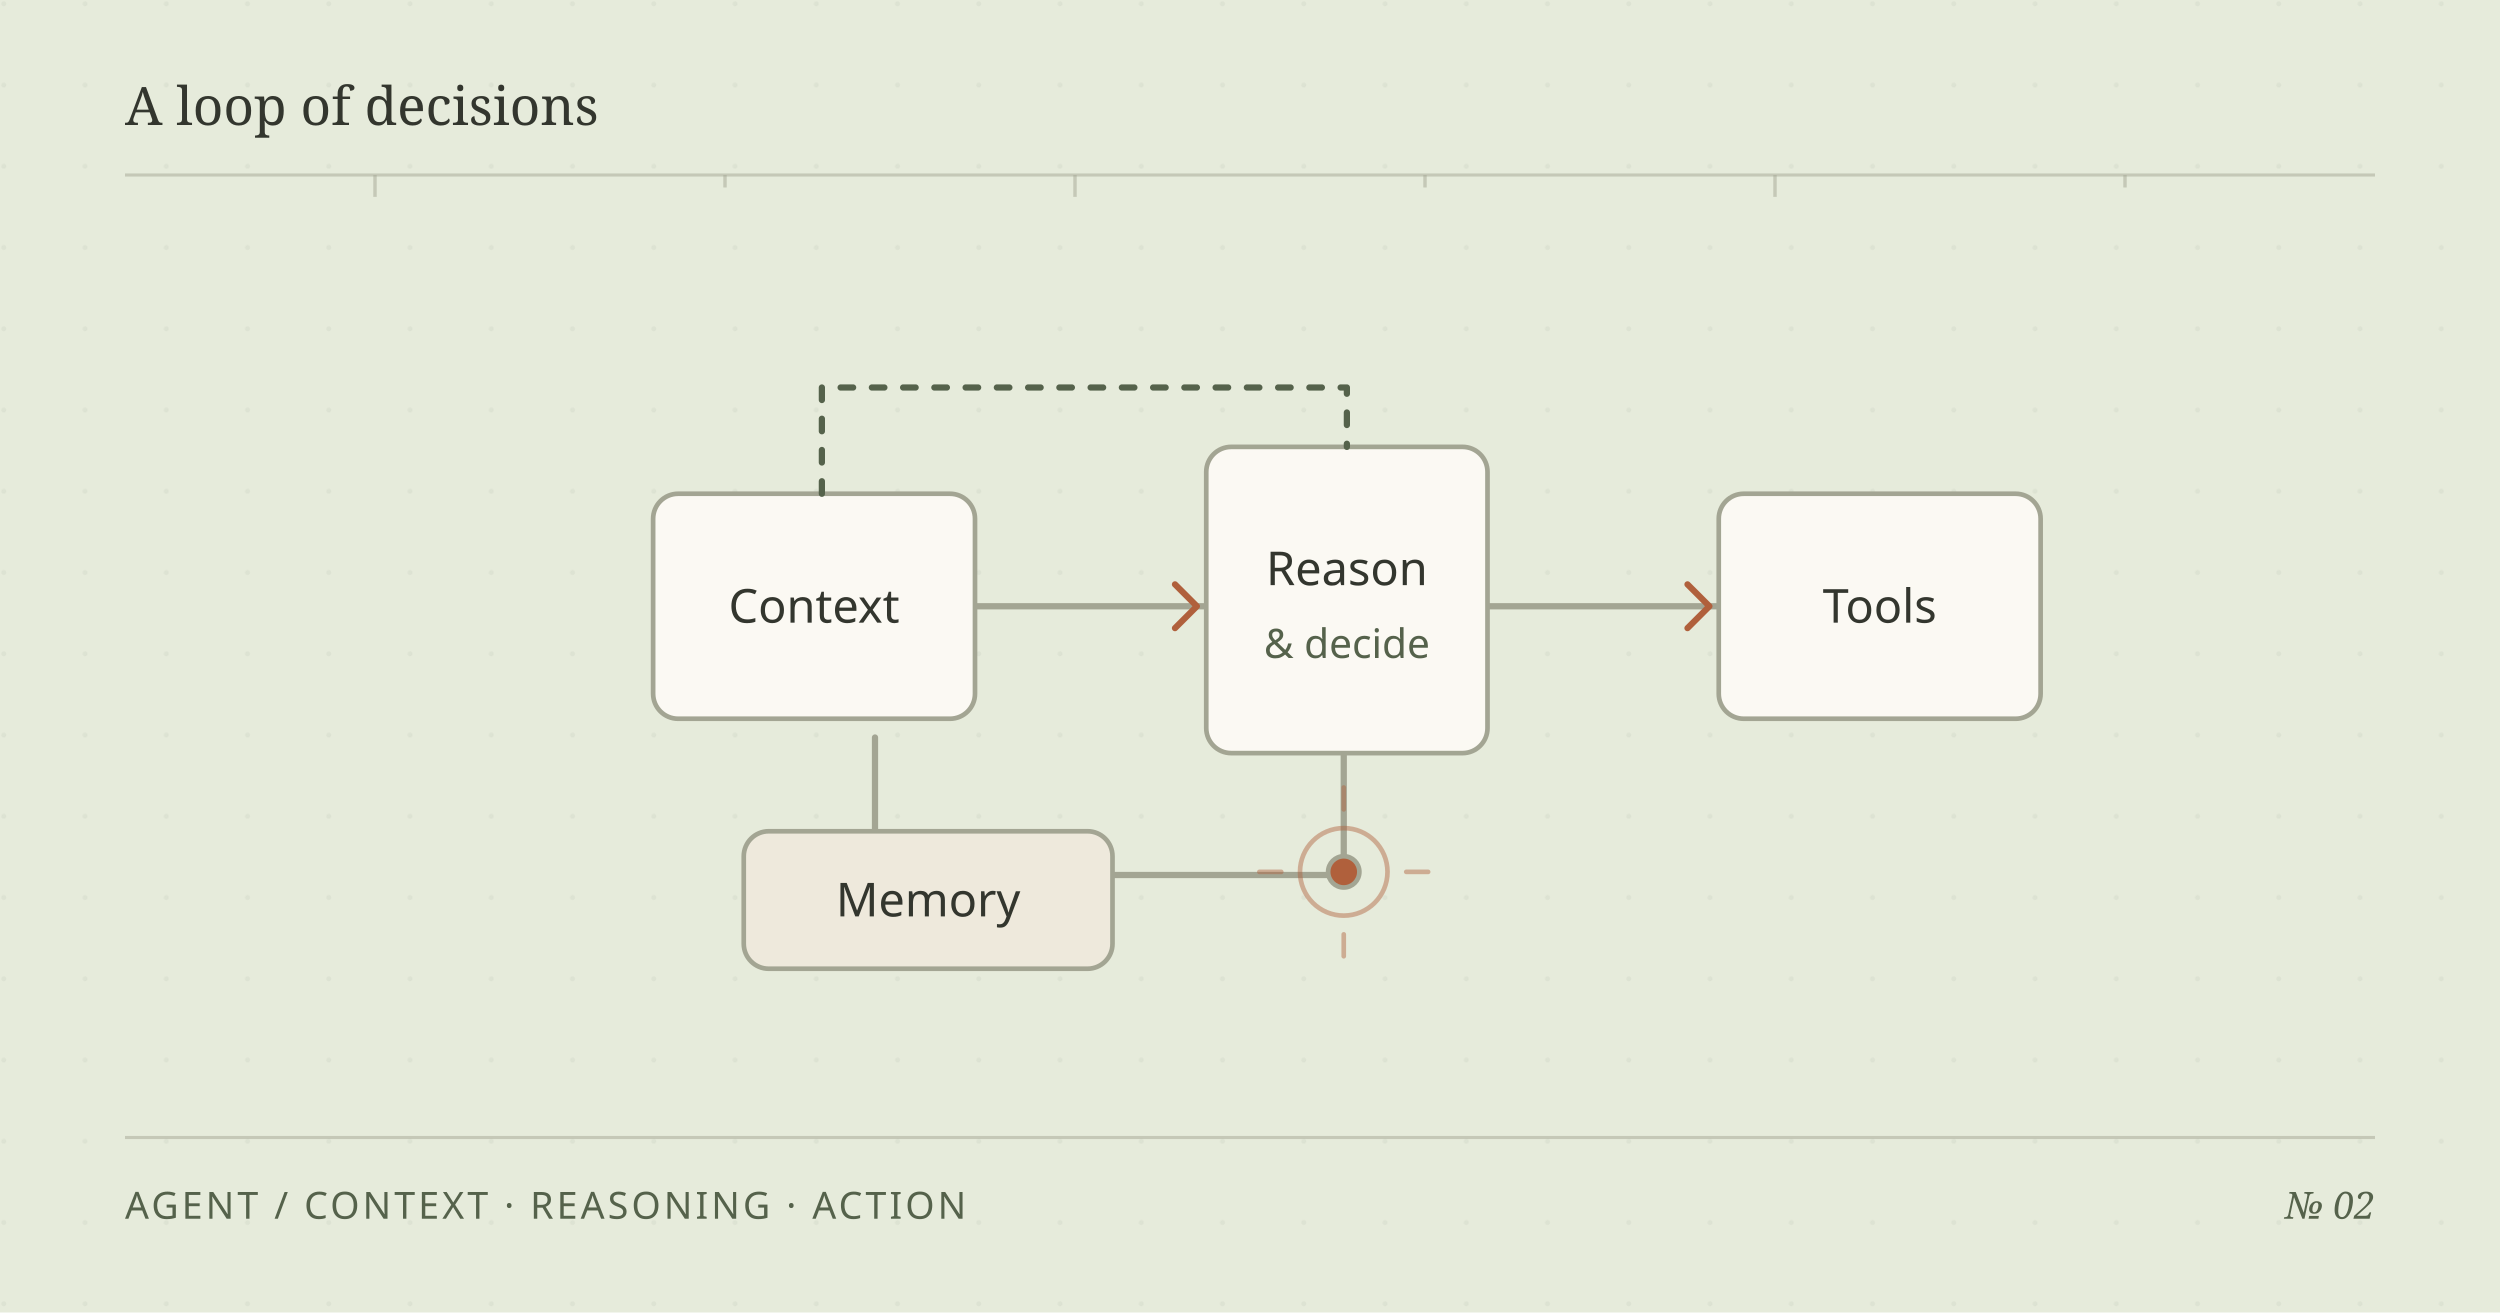
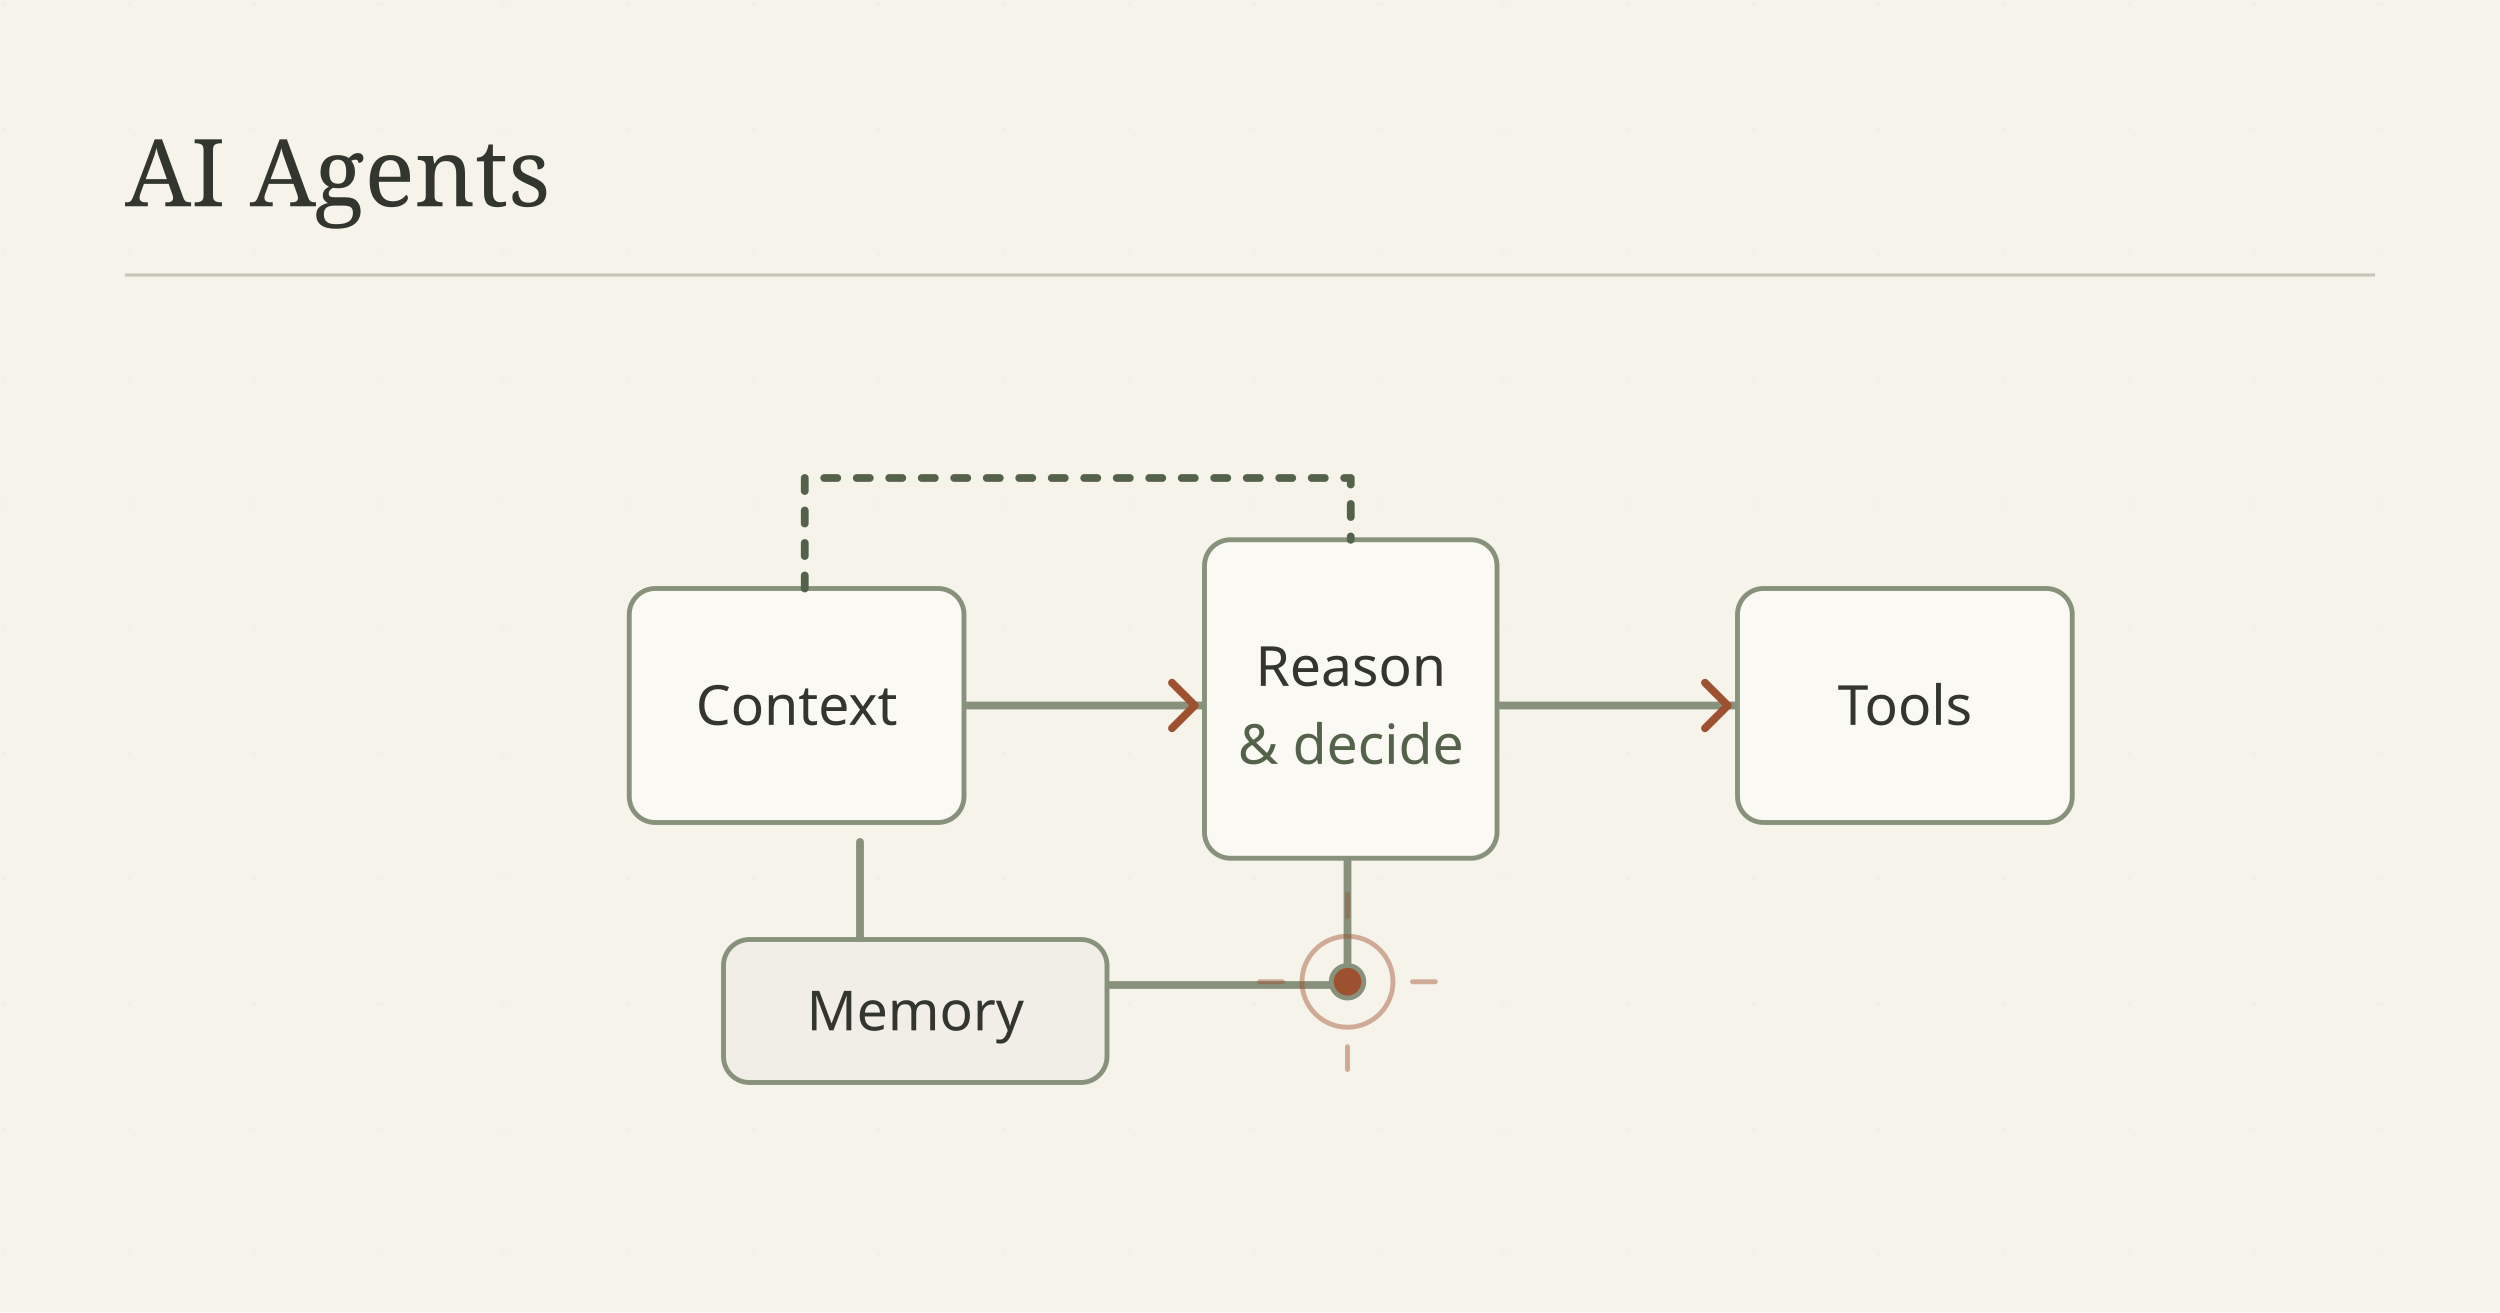
- <svg xmlns="http://www.w3.org/2000/svg" width="800" height="420" viewBox="0 0 800 420" fill="none">
-   <rect width="800" height="420" fill="#e6ebdb" />
+ <svg xmlns="http://www.w3.org/2000/svg" width="800" height="420" viewBox="0 0 800 420" fill="none" role="img" aria-labelledby="cover-title">
+   <rect width="800" height="420" fill="#f6f3eb" />
  <defs>
-     <pattern id="g-series-ai-agent" width="26" height="26" patternUnits="userSpaceOnUse">
-       <circle cx="1.2" cy="1.2" r=".8" fill="#33362e" opacity=".05" />
+     <pattern id="g-series-ai-agent" width="40" height="40" patternUnits="userSpaceOnUse">
+       <circle cx="1.2" cy="1.2" r=".55" fill="#33362e" opacity=".025" />
    </pattern>
  </defs>
  <rect width="800" height="420" fill="url(#g-series-ai-agent)" />
-   <path d="M40 56h720M40 364h720" stroke="#a3a593" opacity=".5" />
-   <path d="M120 56v7" stroke="#a3a593" stroke-width="1.1" opacity=".5" />
-   <path d="M232 56v4" stroke="#a3a593" stroke-width="1.1" opacity=".5" />
-   <path d="M344 56v7" stroke="#a3a593" stroke-width="1.1" opacity=".5" />
-   <path d="M456 56v4" stroke="#a3a593" stroke-width="1.1" opacity=".5" />
-   <path d="M568 56v7" stroke="#a3a593" stroke-width="1.1" opacity=".5" />
-   <path d="M680 56v4" stroke="#a3a593" stroke-width="1.1" opacity=".5" />
-   <text x="40" y="40" font-family="Georgia,serif" font-size="17" fill="#33362e">A loop of decisions</text>
-   <text x="40" y="390" font-family="sans-serif" font-size="12" letter-spacing="1" fill="#55624b">AGENT / CONTEXT · REASONING · ACTION</text>
-   <text x="760" y="390" font-family="Georgia,serif" font-size="12" font-style="italic" fill="#55624b" text-anchor="end">№ 02</text>
-   <path d="M312 194h74m88 0h76M430 232v48H280v-44" stroke="#a3a593" stroke-width="2" stroke-linecap="round" stroke-linejoin="round" fill="none" />
-   <path d="m376 187 7 7-7 7m164-14 7 7-7 7" stroke="#b0603c" stroke-width="2" stroke-linecap="round" stroke-linejoin="round" fill="none" />
-   <rect x="209" y="158" width="103" height="72" rx="8" fill="#fbf9f3" stroke="#a3a593" stroke-width="1.5" />
-   <rect x="386" y="143" width="90" height="98" rx="8" fill="#fbf9f3" stroke="#a3a593" stroke-width="1.5" />
-   <rect x="550" y="158" width="103" height="72" rx="8" fill="#fbf9f3" stroke="#a3a593" stroke-width="1.5" />
-   <rect x="238" y="266" width="118" height="44" rx="8" fill="#eee9dc" stroke="#a3a593" stroke-width="1.5" />
-   <text x="260.5" y="199.25" font-family="sans-serif" font-size="15" fill="#33362e" text-anchor="middle">Context</text>
-   <text x="431" y="187.25" font-family="sans-serif" font-size="15" fill="#33362e" text-anchor="middle">Reason</text>
-   <text x="431" y="210.55" font-family="sans-serif" font-size="13" fill="#55624b" text-anchor="middle">&amp; decide</text>
-   <text x="601.5" y="199.25" font-family="sans-serif" font-size="15" fill="#33362e" text-anchor="middle">Tools</text>
-   <text x="297" y="293.25" font-family="sans-serif" font-size="15" fill="#33362e" text-anchor="middle">Memory</text>
-   <circle cx="430" cy="279" r="14" fill="none" stroke="#b0603c" stroke-width="1.5" opacity=".45" />
-   <path d="M430 259v-7M430 299v7M410 279h-7M450 279h7" stroke="#b0603c" stroke-width="1.5" stroke-linecap="round" opacity=".45" />
-   <circle cx="430" cy="279" r="5" fill="#b0603c" stroke="#a3a593" stroke-width="1.5" />
-   <path d="M263 158v-34h168v19" stroke="#55624b" stroke-width="2" stroke-linecap="round" stroke-linejoin="round" fill="none" stroke-dasharray="4 6" />
+   <text x="40" y="66" font-family="Georgia,serif" font-size="30" fill="#33362e">AI Agents</text>
+   <path d="M40 88h720" stroke="#87917c" opacity=".45" />
+   <g transform="translate(-16 24) scale(1.04)">
+     <path d="M312 194h74m88 0h76M430 232v48H280v-44" stroke="#87917c" stroke-width="2.4" stroke-linecap="round" stroke-linejoin="round" fill="none" />
+     <path d="m376 187 7 7-7 7m164-14 7 7-7 7" stroke="#9e5130" stroke-width="2.4" stroke-linecap="round" stroke-linejoin="round" fill="none" />
+     <rect x="209" y="158" width="103" height="72" rx="8" fill="#fbf9f3" stroke="#87917c" stroke-width="1.5" />
+     <rect x="386" y="143" width="90" height="98" rx="8" fill="#fbf9f3" stroke="#87917c" stroke-width="1.5" />
+     <rect x="550" y="158" width="103" height="72" rx="8" fill="#fbf9f3" stroke="#87917c" stroke-width="1.5" />
+     <rect x="238" y="266" width="118" height="44" rx="8" fill="#f0eee6" stroke="#87917c" stroke-width="1.5" />
+     <text x="260.5" y="199.95" font-family="sans-serif" font-size="17" fill="#33362e" text-anchor="middle">Context</text>
+     <text x="431" y="187.95" font-family="sans-serif" font-size="17" fill="#33362e" text-anchor="middle">Reason</text>
+     <text x="431" y="211.95" font-family="sans-serif" font-size="17" fill="#55624b" text-anchor="middle">&amp; decide</text>
+     <text x="601.5" y="199.95" font-family="sans-serif" font-size="17" fill="#33362e" text-anchor="middle">Tools</text>
+     <text x="297" y="293.95" font-family="sans-serif" font-size="17" fill="#33362e" text-anchor="middle">Memory</text>
+     <circle cx="430" cy="279" r="14" fill="none" stroke="#9e5130" stroke-width="1.5" opacity=".45" />
+     <path d="M430 259v-7M430 299v7M410 279h-7M450 279h7" stroke="#9e5130" stroke-width="1.5" stroke-linecap="round" opacity=".45" />
+     <circle cx="430" cy="279" r="5" fill="#9e5130" stroke="#87917c" stroke-width="1.5" />
+     <path d="M263 158v-34h168v19" stroke="#55624b" stroke-width="2.4" stroke-linecap="round" stroke-linejoin="round" fill="none" stroke-dasharray="4 6" />
+   </g>
</svg>
